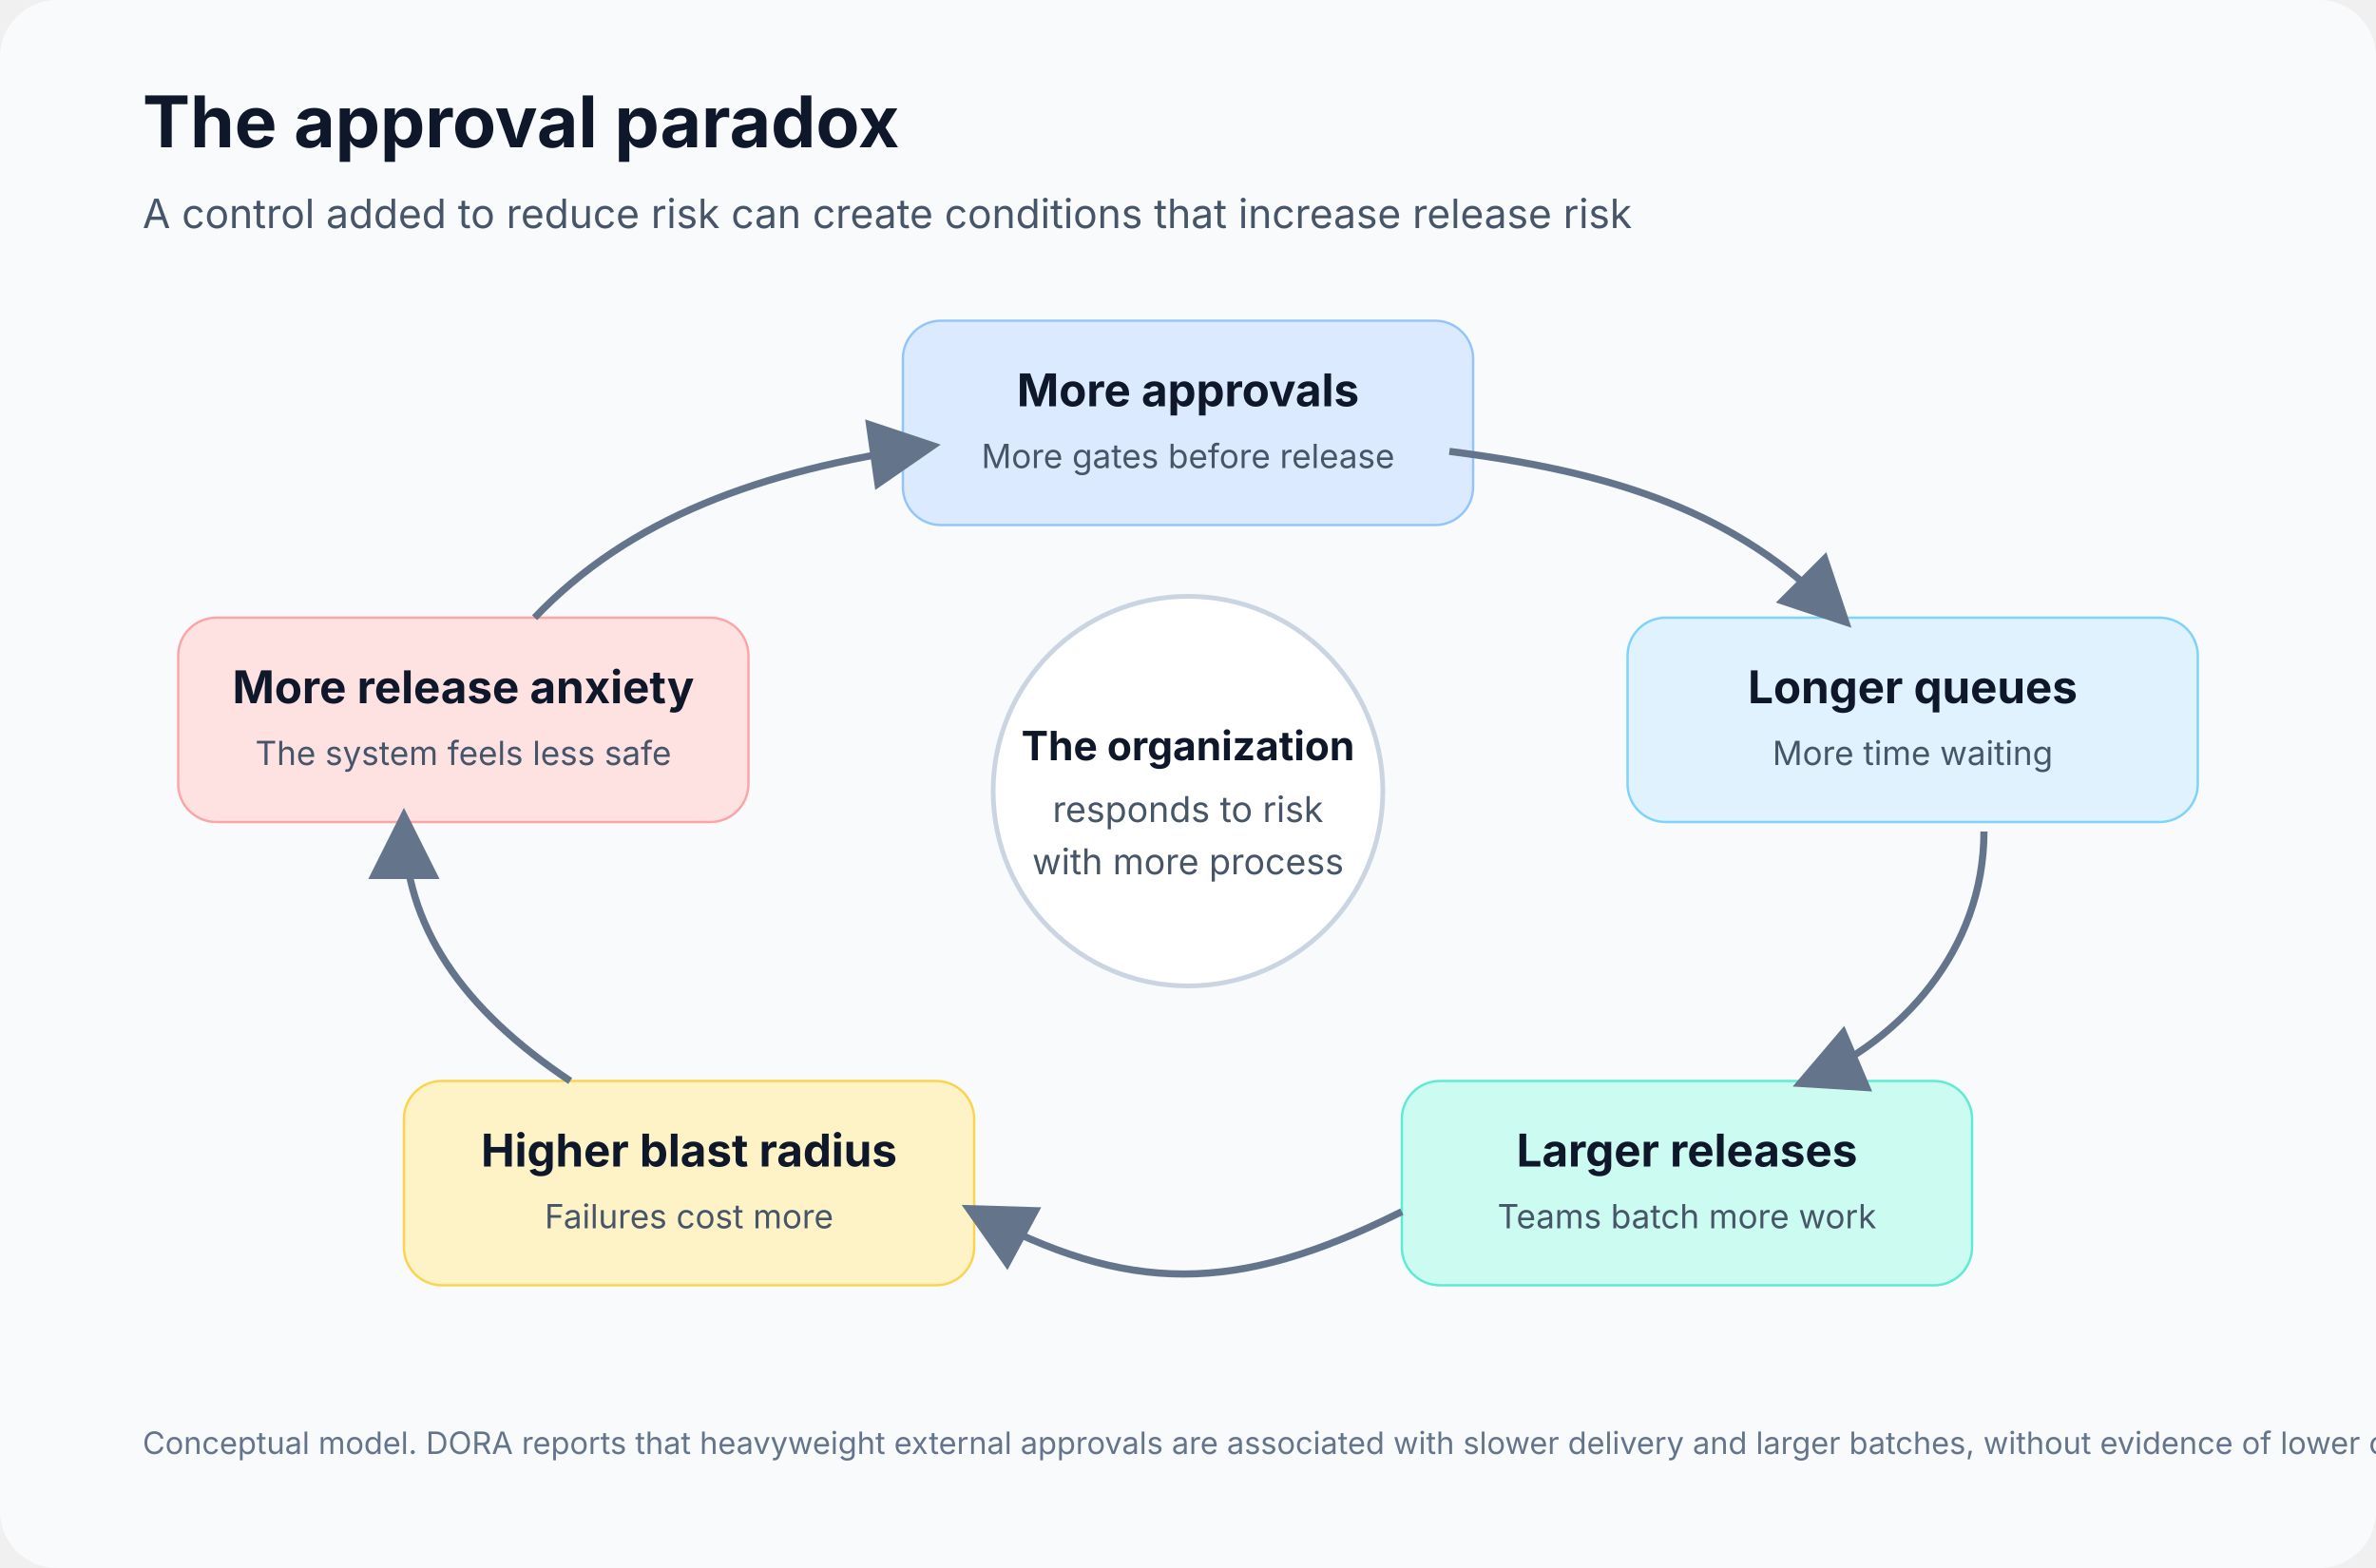
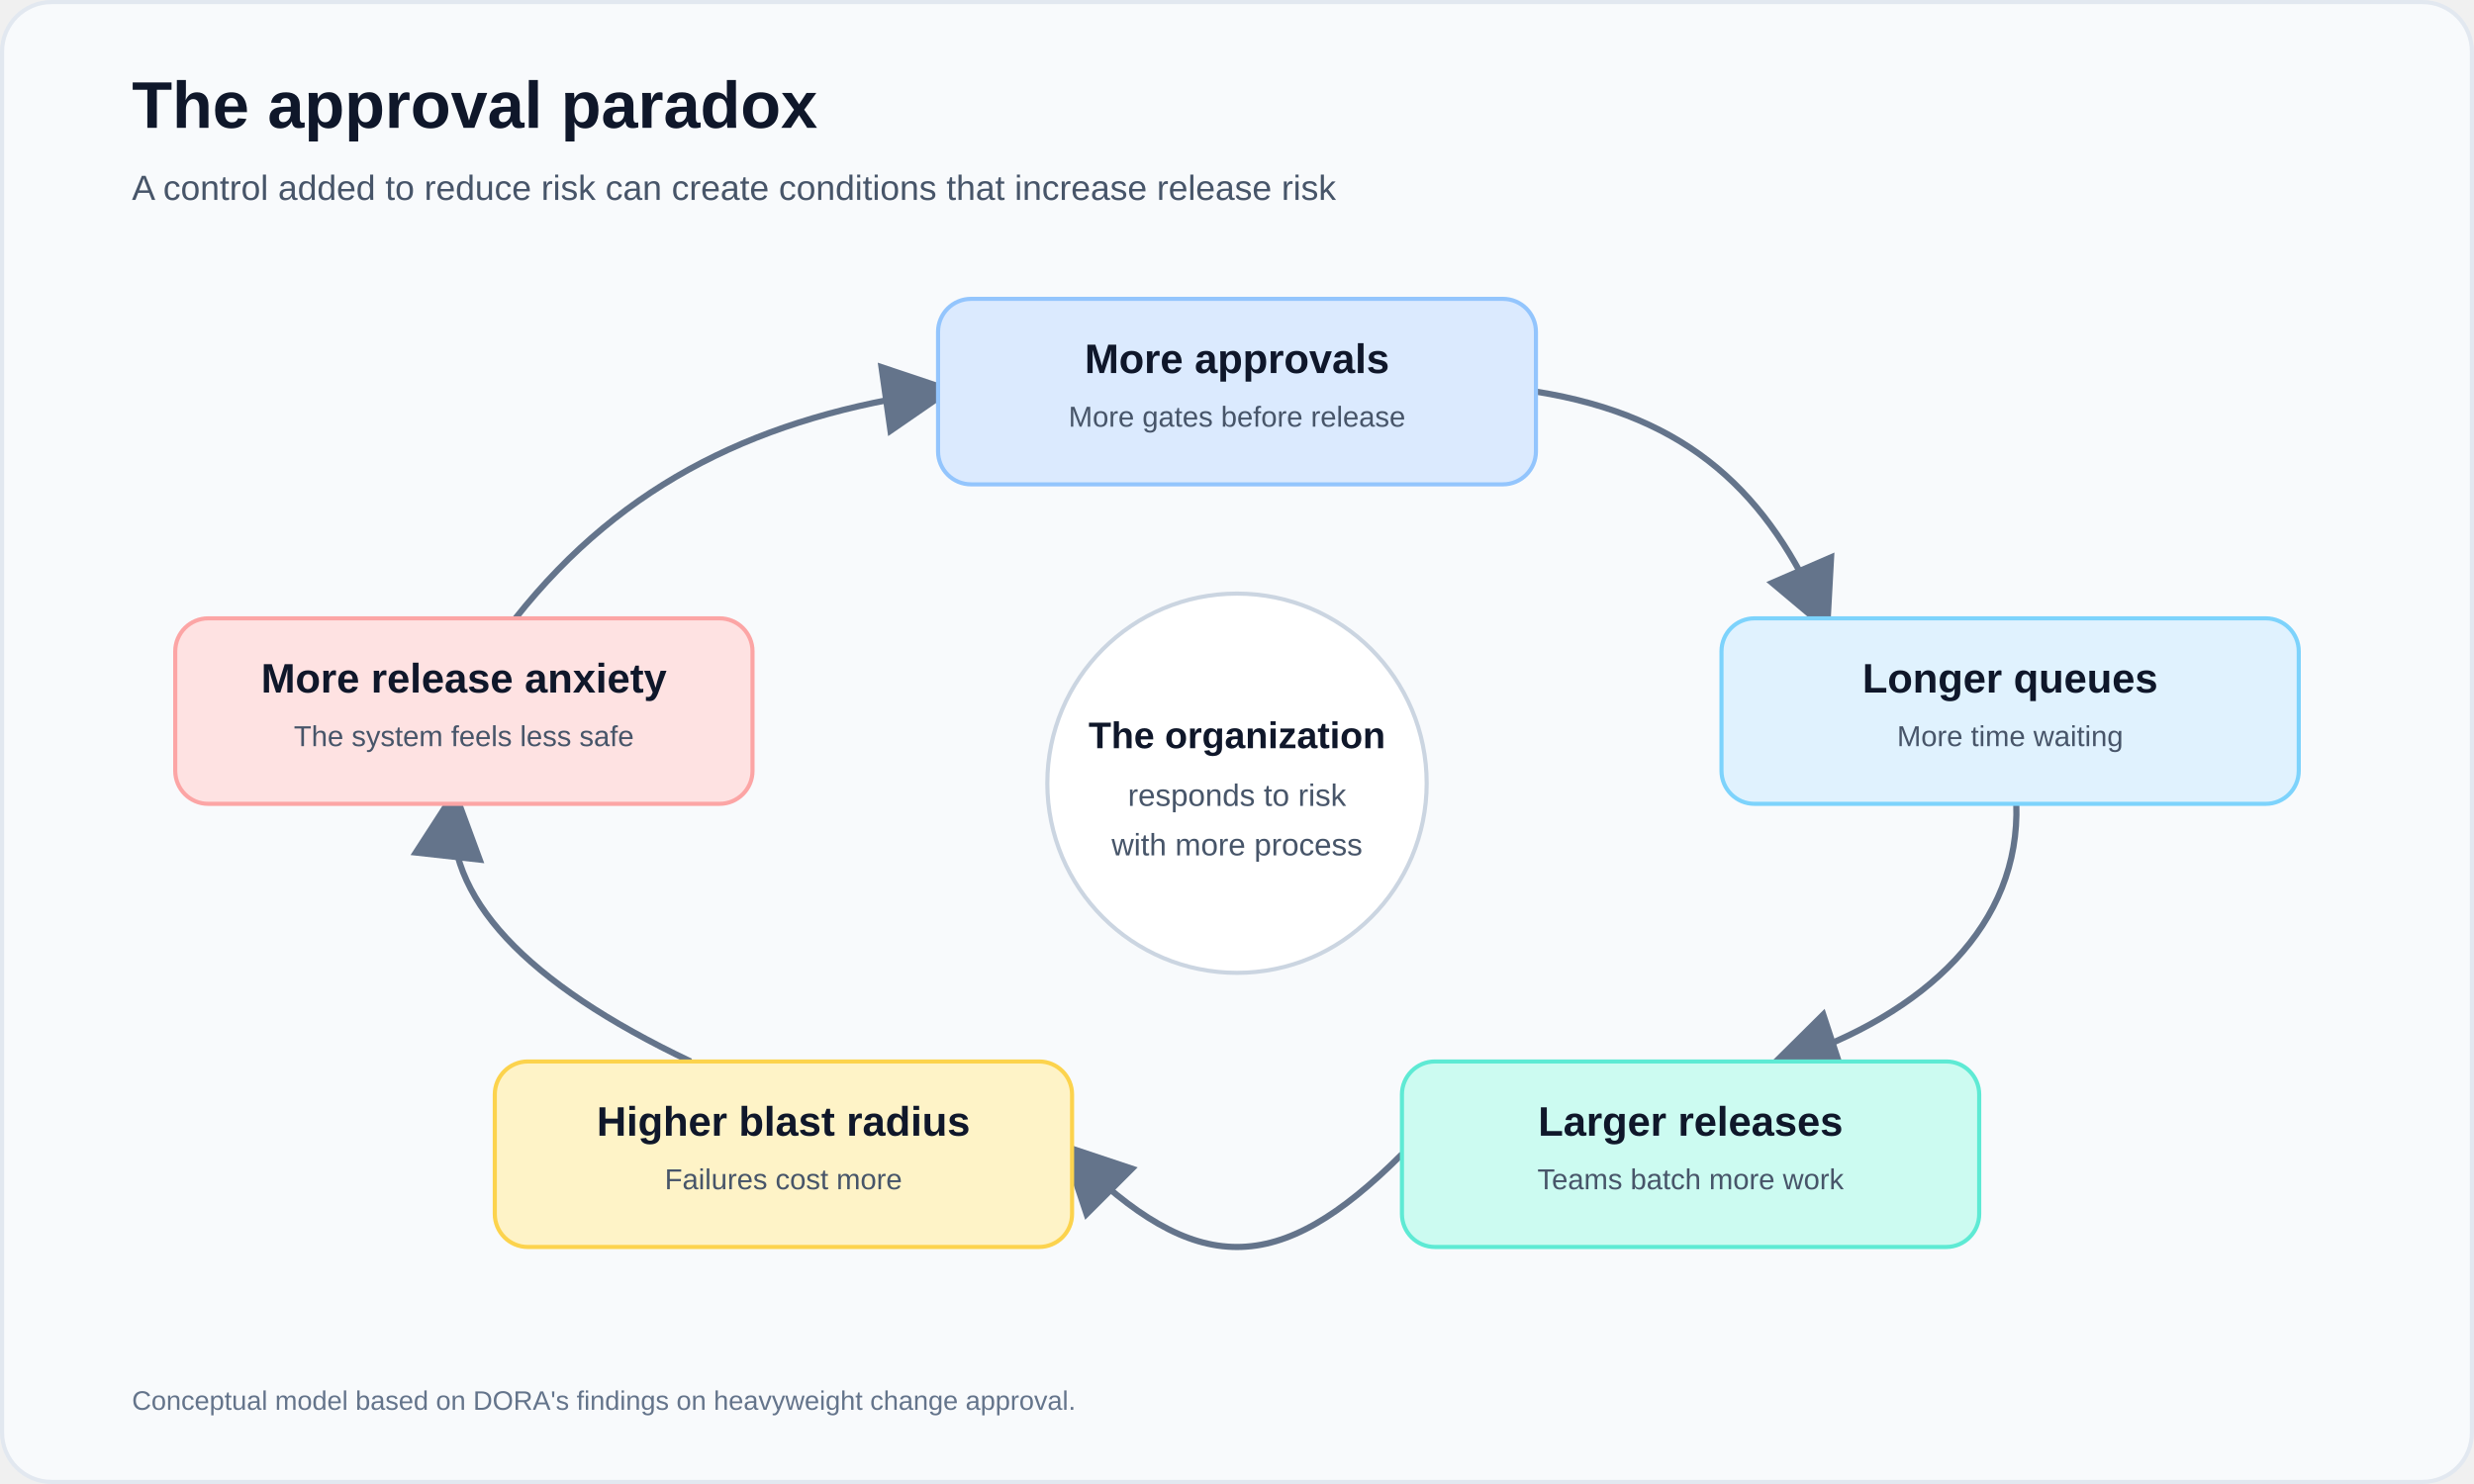
- <svg xmlns="http://www.w3.org/2000/svg" viewBox="0 0 1000 660" role="img" aria-labelledby="title desc">
+ <svg xmlns="http://www.w3.org/2000/svg" viewBox="0 0 1200 720" role="img" aria-labelledby="approval-title approval-desc">
  <defs>
-     <marker id="arrow" markerWidth="10" markerHeight="10" refX="8" refY="5" orient="auto" markerUnits="strokeWidth">
-       <path d="M0,0 L10,5 L0,10 z" fill="#64748b" />
+     <marker id="approval-arrow" markerWidth="12" markerHeight="12" refX="9" refY="6" orient="auto" markerUnits="strokeWidth">
+       <path d="M0 0 L12 6 L0 12 Z" fill="#64748b" />
    </marker>
  </defs>
-   <rect width="1000" height="660" rx="24" fill="#f8fafc" />
-   <text x="60" y="62" font-family="Inter, system-ui, sans-serif" font-size="30" font-weight="700" fill="#0f172a">The approval paradox</text>
-   <text x="60" y="96" font-family="Inter, system-ui, sans-serif" font-size="17" fill="#475569">A control added to reduce risk can create conditions that increase release risk</text>
-   <g font-family="Inter, system-ui, sans-serif" text-anchor="middle">
-     <rect x="380" y="135" width="240" height="86" rx="16" fill="#dbeafe" stroke="#93c5fd" />
-     <text x="500" y="171" font-size="19" font-weight="700" fill="#0f172a">More approvals</text>
-     <text x="500" y="197" font-size="14" fill="#475569">More gates before release</text>
-     <rect x="685" y="260" width="240" height="86" rx="16" fill="#e0f2fe" stroke="#7dd3fc" />
-     <text x="805" y="296" font-size="19" font-weight="700" fill="#0f172a">Longer queues</text>
-     <text x="805" y="322" font-size="14" fill="#475569">More time waiting</text>
-     <rect x="590" y="455" width="240" height="86" rx="16" fill="#ccfbf1" stroke="#5eead4" />
-     <text x="710" y="491" font-size="19" font-weight="700" fill="#0f172a">Larger releases</text>
-     <text x="710" y="517" font-size="14" fill="#475569">Teams batch more work</text>
-     <rect x="170" y="455" width="240" height="86" rx="16" fill="#fef3c7" stroke="#fcd34d" />
-     <text x="290" y="491" font-size="19" font-weight="700" fill="#0f172a">Higher blast radius</text>
-     <text x="290" y="517" font-size="14" fill="#475569">Failures cost more</text>
-     <rect x="75" y="260" width="240" height="86" rx="16" fill="#fee2e2" stroke="#fca5a5" />
-     <text x="195" y="296" font-size="19" font-weight="700" fill="#0f172a">More release anxiety</text>
-     <text x="195" y="322" font-size="14" fill="#475569">The system feels less safe</text>
+   <rect x="1" y="1" width="1198" height="718" rx="24" fill="#f8fafc" stroke="#e2e8f0" stroke-width="2" />
+   <g font-family="Arial, Helvetica, sans-serif">
+     <text x="64" y="62" font-size="32" font-weight="700" fill="#0f172a">The approval paradox</text>
+     <text x="64" y="97" font-size="17" fill="#475569">A control added to reduce risk can create conditions that increase release risk</text>
+     <g fill="none" stroke="#64748b" stroke-width="3" marker-end="url(#approval-arrow)">
+       <path d="M745 190 C820 202 858 240 884 300" />
+       <path d="M978 390 C980 448 935 492 865 515" />
+       <path d="M680 560 C620 620 580 620 520 560" />
+       <path d="M335 515 C255 477 215 435 220 390" />
+       <path d="M250 300 C303 233 370 202 455 190" />
+     </g>
+     <g text-anchor="middle">
+       <rect x="455" y="145" width="290" height="90" rx="16" fill="#dbeafe" stroke="#93c5fd" stroke-width="2" />
+       <text x="600" y="181" font-size="20" font-weight="700" fill="#0f172a">More approvals</text>
+       <text x="600" y="207" font-size="14" fill="#475569">More gates before release</text>
+       <rect x="835" y="300" width="280" height="90" rx="16" fill="#e0f2fe" stroke="#7dd3fc" stroke-width="2" />
+       <text x="975" y="336" font-size="20" font-weight="700" fill="#0f172a">Longer queues</text>
+       <text x="975" y="362" font-size="14" fill="#475569">More time waiting</text>
+       <rect x="680" y="515" width="280" height="90" rx="16" fill="#ccfbf1" stroke="#5eead4" stroke-width="2" />
+       <text x="820" y="551" font-size="20" font-weight="700" fill="#0f172a">Larger releases</text>
+       <text x="820" y="577" font-size="14" fill="#475569">Teams batch more work</text>
+       <rect x="240" y="515" width="280" height="90" rx="16" fill="#fef3c7" stroke="#fcd34d" stroke-width="2" />
+       <text x="380" y="551" font-size="20" font-weight="700" fill="#0f172a">Higher blast radius</text>
+       <text x="380" y="577" font-size="14" fill="#475569">Failures cost more</text>
+       <rect x="85" y="300" width="280" height="90" rx="16" fill="#fee2e2" stroke="#fca5a5" stroke-width="2" />
+       <text x="225" y="336" font-size="20" font-weight="700" fill="#0f172a">More release anxiety</text>
+       <text x="225" y="362" font-size="14" fill="#475569">The system feels less safe</text>
+       <circle cx="600" cy="380" r="92" fill="#ffffff" stroke="#cbd5e1" stroke-width="2" />
+       <text x="600" y="363" font-size="18" font-weight="700" fill="#0f172a">The organization</text>
+       <text x="600" y="391" font-size="15" fill="#475569">responds to risk</text>
+       <text x="600" y="415" font-size="15" fill="#475569">with more process</text>
+     </g>
+     <text x="64" y="684" font-size="13" fill="#64748b">Conceptual model based on DORA's findings on heavyweight change approval.</text>
  </g>
-   <g fill="none" stroke="#64748b" stroke-width="3" marker-end="url(#arrow)">
-     <path d="M610 190 C690 200, 735 220, 775 260" />
-     <path d="M835 350 C835 400, 800 438, 760 455" />
-     <path d="M590 510 C520 545, 475 545, 410 510" />
-     <path d="M240 455 C195 425, 170 390, 170 346" />
-     <path d="M225 260 C265 218, 320 198, 390 188" />
-   </g>
-   <circle cx="500" cy="333" r="82" fill="#ffffff" stroke="#cbd5e1" stroke-width="2" />
-   <text x="500" y="320" text-anchor="middle" font-family="Inter, system-ui, sans-serif" font-size="17" font-weight="700" fill="#0f172a">The organization</text>
-   <text x="500" y="346" text-anchor="middle" font-family="Inter, system-ui, sans-serif" font-size="15" fill="#475569">responds to risk</text>
-   <text x="500" y="368" text-anchor="middle" font-family="Inter, system-ui, sans-serif" font-size="15" fill="#475569">with more process</text>
-   <text x="60" y="612" font-family="Inter, system-ui, sans-serif" font-size="13" fill="#64748b">Conceptual model. DORA reports that heavyweight external approvals are associated with slower delivery and larger batches, without evidence of lower change failure rates.</text>
</svg>
